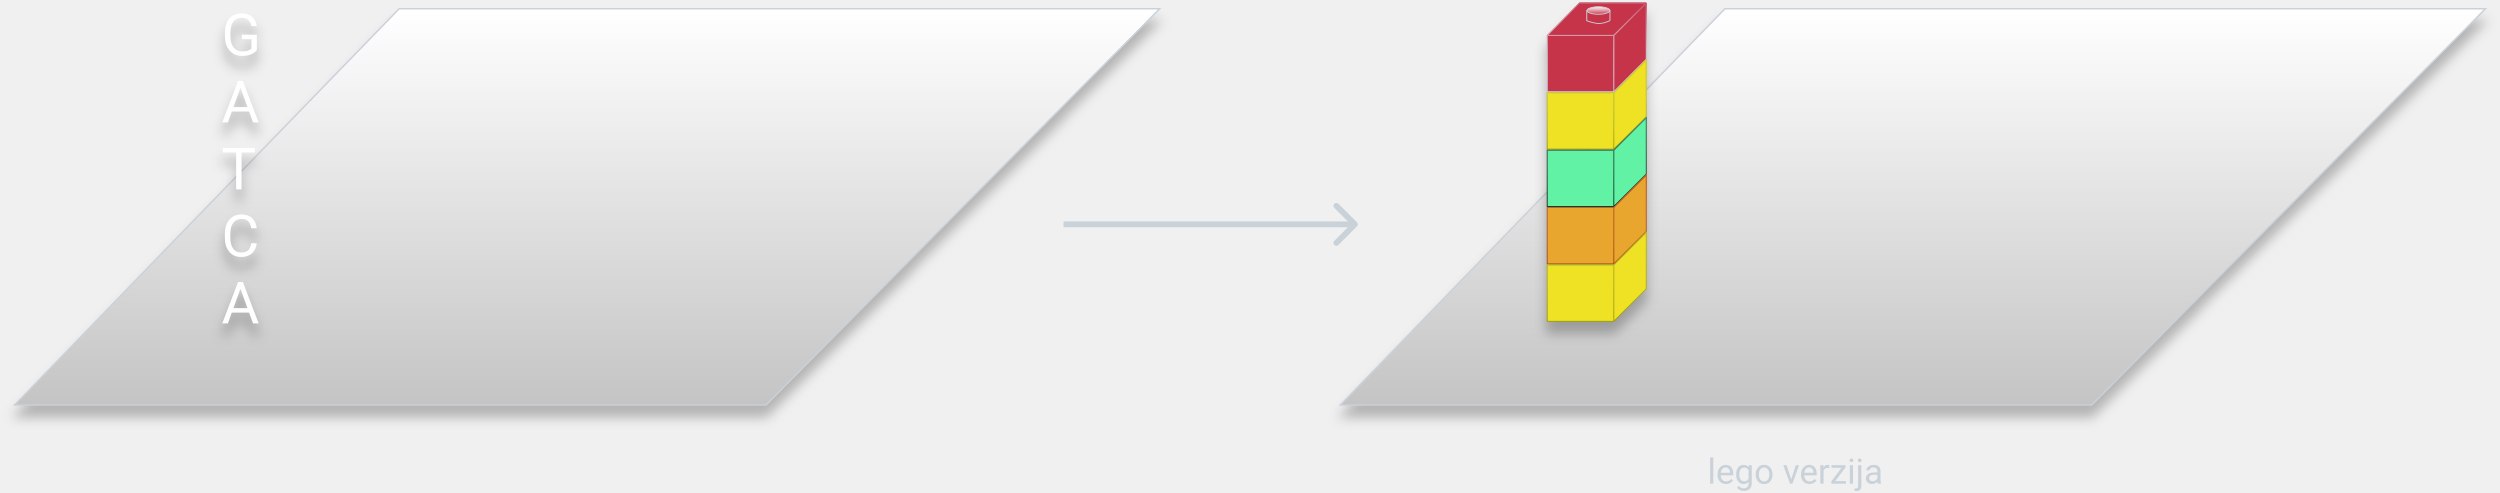
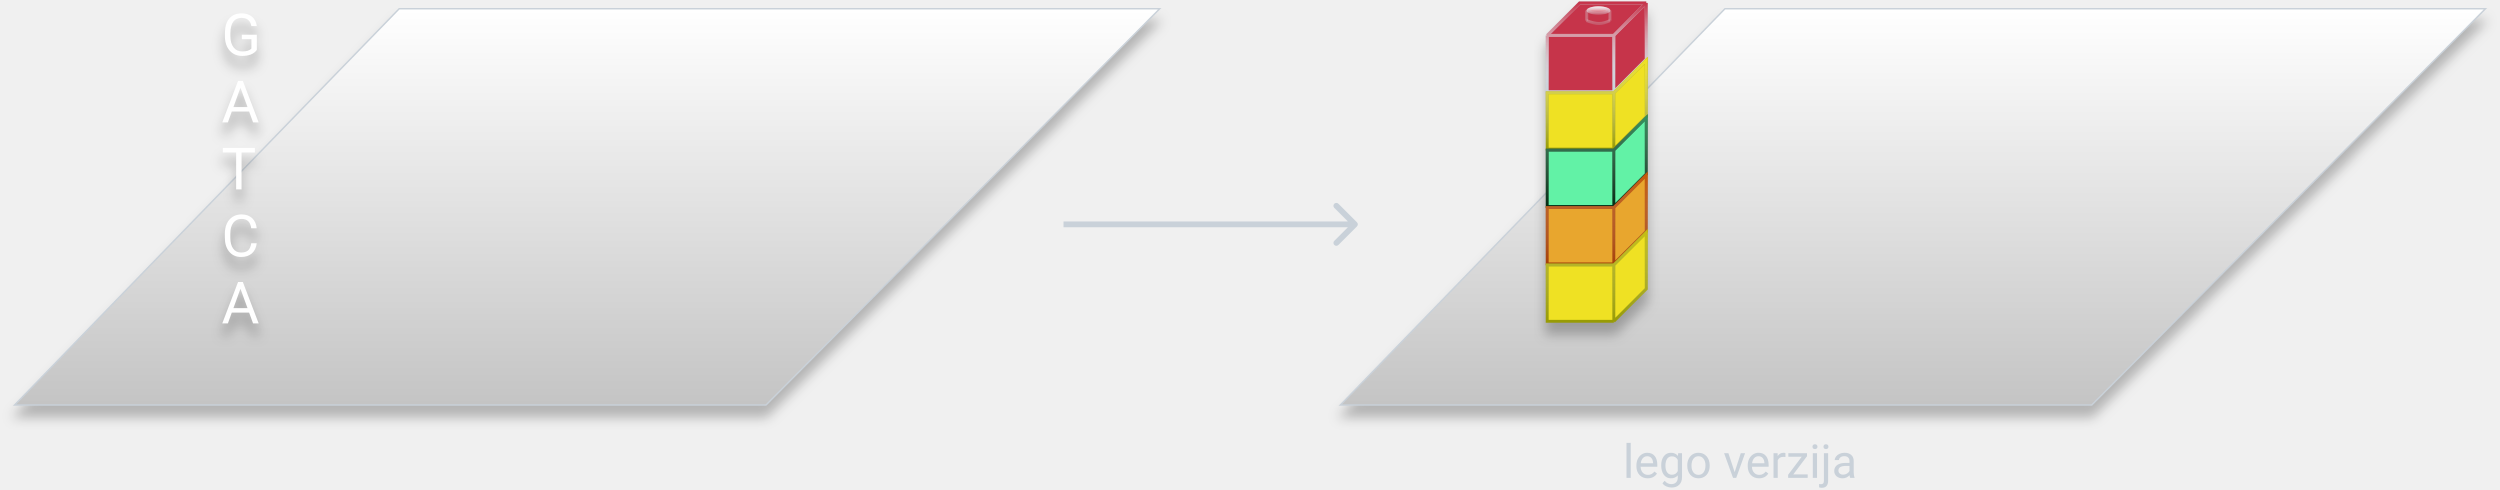
- <svg xmlns="http://www.w3.org/2000/svg" width="858" height="169" viewBox="0 0 858 169" fill="none">
-   <path d="M587.998 166H586.914V157H587.998V166ZM592.369 166.117C591.51 166.117 590.811 165.836 590.271 165.273C589.732 164.707 589.463 163.951 589.463 163.006V162.807C589.463 162.178 589.582 161.617 589.82 161.125C590.062 160.629 590.398 160.242 590.828 159.965C591.262 159.684 591.73 159.543 592.234 159.543C593.059 159.543 593.699 159.814 594.156 160.357C594.613 160.9 594.842 161.678 594.842 162.689V163.141H590.547C590.562 163.766 590.744 164.271 591.092 164.658C591.443 165.041 591.889 165.232 592.428 165.232C592.811 165.232 593.135 165.154 593.4 164.998C593.666 164.842 593.898 164.635 594.098 164.377L594.76 164.893C594.229 165.709 593.432 166.117 592.369 166.117ZM592.234 160.434C591.797 160.434 591.43 160.594 591.133 160.914C590.836 161.23 590.652 161.676 590.582 162.25H593.758V162.168C593.727 161.617 593.578 161.191 593.312 160.891C593.047 160.586 592.688 160.434 592.234 160.434ZM595.844 162.777C595.844 161.789 596.072 161.004 596.529 160.422C596.986 159.836 597.592 159.543 598.346 159.543C599.119 159.543 599.723 159.816 600.156 160.363L600.209 159.66H601.199V165.848C601.199 166.668 600.955 167.314 600.467 167.787C599.982 168.26 599.33 168.496 598.51 168.496C598.053 168.496 597.605 168.398 597.168 168.203C596.73 168.008 596.396 167.74 596.166 167.4L596.729 166.75C597.193 167.324 597.762 167.611 598.434 167.611C598.961 167.611 599.371 167.463 599.664 167.166C599.961 166.869 600.109 166.451 600.109 165.912V165.367C599.676 165.867 599.084 166.117 598.334 166.117C597.592 166.117 596.99 165.818 596.529 165.221C596.072 164.623 595.844 163.809 595.844 162.777ZM596.934 162.9C596.934 163.615 597.08 164.178 597.373 164.588C597.666 164.994 598.076 165.197 598.604 165.197C599.287 165.197 599.789 164.887 600.109 164.266V161.371C599.777 160.766 599.279 160.463 598.615 160.463C598.088 160.463 597.676 160.668 597.379 161.078C597.082 161.488 596.934 162.096 596.934 162.9ZM602.553 162.771C602.553 162.15 602.674 161.592 602.916 161.096C603.162 160.6 603.502 160.217 603.936 159.947C604.373 159.678 604.871 159.543 605.43 159.543C606.293 159.543 606.99 159.842 607.521 160.439C608.057 161.037 608.324 161.832 608.324 162.824V162.9C608.324 163.518 608.205 164.072 607.967 164.564C607.732 165.053 607.395 165.434 606.953 165.707C606.516 165.98 606.012 166.117 605.441 166.117C604.582 166.117 603.885 165.818 603.35 165.221C602.818 164.623 602.553 163.832 602.553 162.848V162.771ZM603.643 162.9C603.643 163.604 603.805 164.168 604.129 164.594C604.457 165.02 604.895 165.232 605.441 165.232C605.992 165.232 606.43 165.018 606.754 164.588C607.078 164.154 607.24 163.549 607.24 162.771C607.24 162.076 607.074 161.514 606.742 161.084C606.414 160.65 605.977 160.434 605.43 160.434C604.895 160.434 604.463 160.646 604.135 161.072C603.807 161.498 603.643 162.107 603.643 162.9ZM614.752 164.529L616.322 159.66H617.43L615.156 166H614.33L612.033 159.66H613.141L614.752 164.529ZM621.021 166.117C620.162 166.117 619.463 165.836 618.924 165.273C618.385 164.707 618.115 163.951 618.115 163.006V162.807C618.115 162.178 618.234 161.617 618.473 161.125C618.715 160.629 619.051 160.242 619.48 159.965C619.914 159.684 620.383 159.543 620.887 159.543C621.711 159.543 622.352 159.814 622.809 160.357C623.266 160.9 623.494 161.678 623.494 162.689V163.141H619.199C619.215 163.766 619.396 164.271 619.744 164.658C620.096 165.041 620.541 165.232 621.08 165.232C621.463 165.232 621.787 165.154 622.053 164.998C622.318 164.842 622.551 164.635 622.75 164.377L623.412 164.893C622.881 165.709 622.084 166.117 621.021 166.117ZM620.887 160.434C620.449 160.434 620.082 160.594 619.785 160.914C619.488 161.23 619.305 161.676 619.234 162.25H622.41V162.168C622.379 161.617 622.23 161.191 621.965 160.891C621.699 160.586 621.34 160.434 620.887 160.434ZM627.818 160.633C627.654 160.605 627.477 160.592 627.285 160.592C626.574 160.592 626.092 160.895 625.838 161.5V166H624.754V159.66H625.809L625.826 160.393C626.182 159.826 626.686 159.543 627.338 159.543C627.549 159.543 627.709 159.57 627.818 159.625V160.633ZM629.84 165.115H633.549V166H628.516V165.203L632.014 160.557H628.568V159.66H633.373V160.428L629.84 165.115ZM635.951 166H634.867V159.66H635.951V166ZM634.779 157.979C634.779 157.803 634.832 157.654 634.938 157.533C635.047 157.412 635.207 157.352 635.418 157.352C635.629 157.352 635.789 157.412 635.898 157.533C636.008 157.654 636.062 157.803 636.062 157.979C636.062 158.154 636.008 158.301 635.898 158.418C635.789 158.535 635.629 158.594 635.418 158.594C635.207 158.594 635.047 158.535 634.938 158.418C634.832 158.301 634.779 158.154 634.779 157.979ZM638.811 159.66V166.732C638.811 167.951 638.258 168.561 637.152 168.561C636.914 168.561 636.693 168.525 636.49 168.455V167.588C636.615 167.619 636.779 167.635 636.982 167.635C637.225 167.635 637.408 167.568 637.533 167.436C637.662 167.307 637.727 167.08 637.727 166.756V159.66H638.811ZM637.615 157.979C637.615 157.807 637.668 157.66 637.773 157.539C637.883 157.414 638.041 157.352 638.248 157.352C638.459 157.352 638.619 157.412 638.729 157.533C638.838 157.654 638.893 157.803 638.893 157.979C638.893 158.154 638.838 158.301 638.729 158.418C638.619 158.535 638.459 158.594 638.248 158.594C638.037 158.594 637.879 158.535 637.773 158.418C637.668 158.301 637.615 158.154 637.615 157.979ZM644.477 166C644.414 165.875 644.363 165.652 644.324 165.332C643.82 165.855 643.219 166.117 642.52 166.117C641.895 166.117 641.381 165.941 640.979 165.59C640.58 165.234 640.381 164.785 640.381 164.242C640.381 163.582 640.631 163.07 641.131 162.707C641.635 162.34 642.342 162.156 643.252 162.156H644.307V161.658C644.307 161.279 644.193 160.979 643.967 160.756C643.74 160.529 643.406 160.416 642.965 160.416C642.578 160.416 642.254 160.514 641.992 160.709C641.73 160.904 641.6 161.141 641.6 161.418H640.51C640.51 161.102 640.621 160.797 640.844 160.504C641.07 160.207 641.375 159.973 641.758 159.801C642.145 159.629 642.568 159.543 643.029 159.543C643.76 159.543 644.332 159.727 644.746 160.094C645.16 160.457 645.375 160.959 645.391 161.6V164.518C645.391 165.1 645.465 165.562 645.613 165.906V166H644.477ZM642.678 165.174C643.018 165.174 643.34 165.086 643.645 164.91C643.949 164.734 644.17 164.506 644.307 164.225V162.924H643.457C642.129 162.924 641.465 163.312 641.465 164.09C641.465 164.43 641.578 164.695 641.805 164.887C642.031 165.078 642.322 165.174 642.678 165.174Z" fill="#C9D1D9" />
+ <svg xmlns="http://www.w3.org/2000/svg" width="858" height="168" viewBox="0 0 858 168" fill="none">
+   <path d="M559.664 164H558.219V152H559.664V164ZM565.492 164.156C564.346 164.156 563.414 163.781 562.695 163.031C561.977 162.276 561.617 161.268 561.617 160.008V159.742C561.617 158.904 561.776 158.156 562.094 157.5C562.417 156.839 562.865 156.323 563.438 155.953C564.016 155.578 564.641 155.391 565.312 155.391C566.411 155.391 567.266 155.753 567.875 156.477C568.484 157.201 568.789 158.237 568.789 159.586V160.188H563.062C563.083 161.021 563.326 161.695 563.789 162.211C564.258 162.721 564.852 162.977 565.57 162.977C566.081 162.977 566.513 162.872 566.867 162.664C567.221 162.456 567.531 162.18 567.797 161.836L568.68 162.523C567.971 163.612 566.909 164.156 565.492 164.156ZM565.312 156.578C564.729 156.578 564.24 156.792 563.844 157.219C563.448 157.641 563.203 158.234 563.109 159H567.344V158.891C567.302 158.156 567.104 157.589 566.75 157.188C566.396 156.781 565.917 156.578 565.312 156.578ZM570.125 159.703C570.125 158.385 570.43 157.339 571.039 156.562C571.648 155.781 572.456 155.391 573.461 155.391C574.492 155.391 575.297 155.755 575.875 156.484L575.945 155.547H577.266V163.797C577.266 164.891 576.94 165.753 576.289 166.383C575.643 167.013 574.773 167.328 573.68 167.328C573.07 167.328 572.474 167.198 571.891 166.938C571.307 166.677 570.862 166.32 570.555 165.867L571.305 165C571.924 165.766 572.682 166.148 573.578 166.148C574.281 166.148 574.828 165.951 575.219 165.555C575.615 165.159 575.812 164.602 575.812 163.883V163.156C575.234 163.823 574.445 164.156 573.445 164.156C572.456 164.156 571.654 163.758 571.039 162.961C570.43 162.164 570.125 161.078 570.125 159.703ZM571.578 159.867C571.578 160.82 571.773 161.57 572.164 162.117C572.555 162.659 573.102 162.93 573.805 162.93C574.716 162.93 575.385 162.516 575.812 161.688V157.828C575.37 157.021 574.706 156.617 573.82 156.617C573.117 156.617 572.568 156.891 572.172 157.438C571.776 157.984 571.578 158.794 571.578 159.867ZM579.07 159.695C579.07 158.867 579.232 158.122 579.555 157.461C579.883 156.799 580.336 156.289 580.914 155.93C581.497 155.57 582.161 155.391 582.906 155.391C584.057 155.391 584.987 155.789 585.695 156.586C586.409 157.383 586.766 158.443 586.766 159.766V159.867C586.766 160.69 586.607 161.43 586.289 162.086C585.977 162.737 585.526 163.245 584.938 163.609C584.354 163.974 583.682 164.156 582.922 164.156C581.776 164.156 580.846 163.758 580.133 162.961C579.424 162.164 579.07 161.109 579.07 159.797V159.695ZM580.523 159.867C580.523 160.805 580.74 161.557 581.172 162.125C581.609 162.693 582.193 162.977 582.922 162.977C583.656 162.977 584.24 162.69 584.672 162.117C585.104 161.539 585.32 160.732 585.32 159.695C585.32 158.768 585.099 158.018 584.656 157.445C584.219 156.867 583.635 156.578 582.906 156.578C582.193 156.578 581.617 156.862 581.18 157.43C580.742 157.997 580.523 158.81 580.523 159.867ZM595.336 162.039L597.43 155.547H598.906L595.875 164H594.773L591.711 155.547H593.188L595.336 162.039ZM603.695 164.156C602.549 164.156 601.617 163.781 600.898 163.031C600.18 162.276 599.82 161.268 599.82 160.008V159.742C599.82 158.904 599.979 158.156 600.297 157.5C600.62 156.839 601.068 156.323 601.641 155.953C602.219 155.578 602.844 155.391 603.516 155.391C604.615 155.391 605.469 155.753 606.078 156.477C606.688 157.201 606.992 158.237 606.992 159.586V160.188H601.266C601.286 161.021 601.529 161.695 601.992 162.211C602.461 162.721 603.055 162.977 603.773 162.977C604.284 162.977 604.716 162.872 605.07 162.664C605.424 162.456 605.734 162.18 606 161.836L606.883 162.523C606.174 163.612 605.112 164.156 603.695 164.156ZM603.516 156.578C602.932 156.578 602.443 156.792 602.047 157.219C601.651 157.641 601.406 158.234 601.312 159H605.547V158.891C605.505 158.156 605.307 157.589 604.953 157.188C604.599 156.781 604.12 156.578 603.516 156.578ZM612.758 156.844C612.539 156.807 612.302 156.789 612.047 156.789C611.099 156.789 610.456 157.193 610.117 158V164H608.672V155.547H610.078L610.102 156.523C610.576 155.768 611.247 155.391 612.117 155.391C612.398 155.391 612.612 155.427 612.758 155.5V156.844ZM615.453 162.82H620.398V164H613.688V162.938L618.352 156.742H613.758V155.547H620.164V156.57L615.453 162.82ZM623.602 164H622.156V155.547H623.602V164ZM622.039 153.305C622.039 153.07 622.109 152.872 622.25 152.711C622.396 152.549 622.609 152.469 622.891 152.469C623.172 152.469 623.385 152.549 623.531 152.711C623.677 152.872 623.75 153.07 623.75 153.305C623.75 153.539 623.677 153.734 623.531 153.891C623.385 154.047 623.172 154.125 622.891 154.125C622.609 154.125 622.396 154.047 622.25 153.891C622.109 153.734 622.039 153.539 622.039 153.305ZM627.414 155.547V164.977C627.414 166.602 626.677 167.414 625.203 167.414C624.885 167.414 624.591 167.367 624.32 167.273V166.117C624.487 166.159 624.706 166.18 624.977 166.18C625.299 166.18 625.544 166.091 625.711 165.914C625.883 165.742 625.969 165.44 625.969 165.008V155.547H627.414ZM625.82 153.305C625.82 153.076 625.891 152.88 626.031 152.719C626.177 152.552 626.388 152.469 626.664 152.469C626.945 152.469 627.159 152.549 627.305 152.711C627.451 152.872 627.523 153.07 627.523 153.305C627.523 153.539 627.451 153.734 627.305 153.891C627.159 154.047 626.945 154.125 626.664 154.125C626.383 154.125 626.172 154.047 626.031 153.891C625.891 153.734 625.82 153.539 625.82 153.305ZM634.969 164C634.885 163.833 634.818 163.536 634.766 163.109C634.094 163.807 633.292 164.156 632.359 164.156C631.526 164.156 630.841 163.922 630.305 163.453C629.773 162.979 629.508 162.38 629.508 161.656C629.508 160.776 629.841 160.094 630.508 159.609C631.18 159.12 632.122 158.875 633.336 158.875H634.742V158.211C634.742 157.706 634.591 157.305 634.289 157.008C633.987 156.706 633.542 156.555 632.953 156.555C632.438 156.555 632.005 156.685 631.656 156.945C631.307 157.206 631.133 157.521 631.133 157.891H629.68C629.68 157.469 629.828 157.062 630.125 156.672C630.427 156.276 630.833 155.964 631.344 155.734C631.859 155.505 632.424 155.391 633.039 155.391C634.013 155.391 634.776 155.635 635.328 156.125C635.88 156.609 636.167 157.279 636.188 158.133V162.023C636.188 162.799 636.286 163.417 636.484 163.875V164H634.969ZM632.57 162.898C633.023 162.898 633.453 162.781 633.859 162.547C634.266 162.312 634.56 162.008 634.742 161.633V159.898H633.609C631.839 159.898 630.953 160.417 630.953 161.453C630.953 161.906 631.104 162.26 631.406 162.516C631.708 162.771 632.096 162.898 632.57 162.898Z" fill="#C9D1D9" />
  <g filter="url(#filter0_d)">
    <path d="M717.89 139H460L592 3H853L717.89 139Z" fill="#C4C4C4" />
    <path d="M717.89 139H460L592 3H853L717.89 139Z" fill="url(#paint0_linear)" />
    <path d="M717.89 139H460L592 3H853L717.89 139Z" stroke="#C9D1D9" stroke-width="0.5" />
  </g>
  <g filter="url(#filter1_d)">
    <path d="M262.89 139H5L137 3H398L262.89 139Z" fill="#C4C4C4" />
    <path d="M262.89 139H5L137 3H398L262.89 139Z" fill="url(#paint1_linear)" />
    <path d="M262.89 139H5L137 3H398L262.89 139Z" stroke="#C9D1D9" stroke-width="0.5" />
  </g>
  <g filter="url(#filter2_d)">
    <path d="M88.148 17.135C87.667 17.825 86.993 18.342 86.127 18.688C85.268 19.026 84.265 19.195 83.119 19.195C81.96 19.195 80.932 18.925 80.033 18.385C79.135 17.838 78.438 17.063 77.943 16.061C77.455 15.058 77.204 13.896 77.191 12.574V11.334C77.191 9.192 77.689 7.532 78.686 6.354C79.688 5.175 81.094 4.586 82.904 4.586C84.389 4.586 85.583 4.967 86.488 5.729C87.393 6.484 87.947 7.558 88.148 8.951H86.273C85.922 7.07 84.802 6.129 82.914 6.129C81.658 6.129 80.704 6.572 80.053 7.457C79.408 8.336 79.083 9.612 79.076 11.285V12.447C79.076 14.042 79.441 15.312 80.17 16.256C80.899 17.193 81.885 17.662 83.129 17.662C83.832 17.662 84.447 17.584 84.975 17.428C85.502 17.271 85.938 17.008 86.283 16.637V13.443H82.992V11.92H88.148V17.135ZM85.502 38.289H79.545L78.207 42H76.273L81.703 27.781H83.344L88.783 42H86.859L85.502 38.289ZM80.111 36.746H84.945L82.523 30.096L80.111 36.746ZM87.475 52.324H82.904V65H81.039V52.324H76.478V50.781H87.475V52.324ZM88.109 83.488C87.934 84.992 87.377 86.154 86.439 86.975C85.508 87.788 84.268 88.195 82.719 88.195C81.039 88.195 79.691 87.593 78.676 86.389C77.667 85.184 77.162 83.573 77.162 81.555V80.188C77.162 78.866 77.397 77.704 77.865 76.701C78.341 75.699 79.011 74.93 79.877 74.397C80.743 73.856 81.745 73.586 82.885 73.586C84.395 73.586 85.606 74.009 86.518 74.856C87.429 75.695 87.96 76.861 88.109 78.352H86.225C86.062 77.219 85.707 76.398 85.16 75.891C84.62 75.383 83.861 75.129 82.885 75.129C81.687 75.129 80.746 75.572 80.062 76.457C79.385 77.342 79.047 78.602 79.047 80.236V81.613C79.047 83.156 79.369 84.383 80.014 85.295C80.658 86.206 81.56 86.662 82.719 86.662C83.76 86.662 84.558 86.428 85.111 85.959C85.671 85.484 86.042 84.66 86.225 83.488H88.109ZM85.502 107.289H79.545L78.207 111H76.273L81.703 96.781H83.344L88.783 111H86.859L85.502 107.289ZM80.111 105.746H84.945L82.523 99.096L80.111 105.746Z" fill="white" />
  </g>
  <path d="M465.707 77.707C466.098 77.317 466.098 76.683 465.707 76.293L459.343 69.929C458.953 69.538 458.319 69.538 457.929 69.929C457.538 70.32 457.538 70.953 457.929 71.343L463.586 77L457.929 82.657C457.538 83.047 457.538 83.68 457.929 84.071C458.319 84.462 458.953 84.462 459.343 84.071L465.707 77.707ZM365 78H465V76H365V78Z" fill="#C9D1D9" />
  <g filter="url(#filter3_d)">
    <path d="M553.862 31.483H531V12.138L542.138 1H565V20.345L553.862 31.483Z" fill="#C6344A" />
-     <path d="M553.862 31.483H531V12.138M553.862 31.483V12.138M553.862 31.483L565 20.345V1M553.862 12.138H531M553.862 12.138L565 1M531 12.138L542.138 1H565" stroke="#C9D1D9" stroke-width="0.3" />
-     <path d="M553.862 31.483H531V12.138M553.862 31.483V12.138M553.862 31.483L565 20.345V1M553.862 12.138H531M553.862 12.138L565 1M531 12.138L542.138 1H565" stroke="url(#paint2_linear)" stroke-width="0.3" />
+     <path d="M553.862 31.483H531V12.138M553.862 31.483V12.138M553.862 31.483L565 20.345V1M553.862 12.138H531M553.862 12.138L565 1M531 12.138L542.138 1H565" stroke="#C9D1D9" />
+     <path d="M553.862 31.483H531V12.138M553.862 31.483V12.138M553.862 31.483L565 20.345V1M553.862 12.138H531M553.862 12.138L565 1M531 12.138L542.138 1H565" stroke="url(#paint2_linear)" />
    <path d="M553.862 51.179H531V31.835H553.862L565 20.697V40.042L553.862 51.179Z" fill="#EFE123" />
-     <path d="M553.862 51.179H531V31.835H553.862M553.862 51.179V31.835M553.862 51.179L565 40.042V20.697L553.862 31.835" stroke="#989B05" stroke-width="0.3" />
-     <path d="M553.862 51.179H531V31.835H553.862M553.862 51.179V31.835M553.862 51.179L565 40.042V20.697L553.862 31.835" stroke="url(#paint3_linear)" stroke-width="0.3" />
+     <path d="M553.862 51.179H531V31.835H553.862M553.862 51.179V31.835M553.862 51.179L565 40.042V20.697L553.862 31.835" stroke="#989B05" />
+     <path d="M553.862 51.179H531V31.835H553.862M553.862 51.179V31.835M553.862 51.179L565 40.042V20.697L553.862 31.835" stroke="url(#paint3_linear)" />
    <path d="M553.862 70.876H531V51.531H553.862L565 40.393V59.738L553.862 70.876Z" fill="#62F2A6" />
-     <path d="M553.862 70.876H531V51.531H553.862M553.862 70.876V51.531M553.862 70.876L565 59.738V40.393L553.862 51.531" stroke="#032C13" stroke-width="0.3" />
-     <path d="M553.862 70.876H531V51.531H553.862M553.862 70.876V51.531M553.862 70.876L565 59.738V40.393L553.862 51.531" stroke="url(#paint4_linear)" stroke-opacity="0.5" stroke-width="0.3" />
+     <path d="M553.862 70.876H531V51.531H553.862M553.862 70.876V51.531M553.862 70.876L565 59.738V40.393L553.862 51.531" stroke="#032C13" />
+     <path d="M553.862 70.876H531V51.531H553.862M553.862 70.876V51.531M553.862 70.876L565 59.738V40.393L553.862 51.531" stroke="url(#paint4_linear)" stroke-opacity="0.5" />
    <path d="M553.862 90.573H531V71.228H553.862L565 60.09V79.435L553.862 90.573Z" fill="#E8A62E" />
-     <path d="M553.862 90.573H531V71.228H553.862M553.862 90.573V71.228M553.862 90.573L565 79.435V60.09L553.862 71.228" stroke="#A54008" stroke-width="0.3" />
-     <path d="M553.862 90.573H531V71.228H553.862M553.862 90.573V71.228M553.862 90.573L565 79.435V60.09L553.862 71.228" stroke="url(#paint5_linear)" stroke-opacity="0.5" stroke-width="0.3" />
+     <path d="M553.862 90.573H531V71.228H553.862M553.862 90.573V71.228M553.862 90.573L565 79.435V60.09L553.862 71.228" stroke="#A54008" />
+     <path d="M553.862 90.573H531V71.228H553.862M553.862 90.573V71.228M553.862 90.573L565 79.435V60.09L553.862 71.228" stroke="url(#paint5_linear)" stroke-opacity="0.5" />
    <path d="M553.862 110.269H531V90.924H553.862L565 79.786V99.131L553.862 110.269Z" fill="#EFE123" />
-     <path d="M553.862 110.269H531V90.924H553.862M553.862 110.269V90.924M553.862 110.269L565 99.131V79.786L553.862 90.924" stroke="#989B05" stroke-width="0.3" />
-     <path d="M553.862 110.269H531V90.924H553.862M553.862 110.269V90.924M553.862 110.269L565 99.131V79.786L553.862 90.924" stroke="url(#paint6_linear)" stroke-opacity="0.5" stroke-width="0.3" />
-     <path d="M552.54 3.612C552.54 3.749 552.461 3.9 552.271 4.057C552.083 4.214 551.8 4.362 551.438 4.489C550.715 4.742 549.707 4.902 548.586 4.902C547.465 4.902 546.457 4.742 545.734 4.489C545.372 4.362 545.09 4.214 544.901 4.057C544.711 3.9 544.633 3.749 544.633 3.612C544.633 3.476 544.711 3.325 544.901 3.167C545.09 3.01 545.372 2.863 545.734 2.736C546.457 2.482 547.465 2.322 548.586 2.322C549.707 2.322 550.715 2.482 551.438 2.736C551.8 2.863 552.083 3.01 552.271 3.167C552.461 3.325 552.54 3.476 552.54 3.612Z" fill="#C6344A" />
-     <path d="M552.54 3.612C552.54 3.749 552.461 3.9 552.271 4.057C552.083 4.214 551.8 4.362 551.438 4.489C550.715 4.742 549.707 4.902 548.586 4.902C547.465 4.902 546.457 4.742 545.734 4.489C545.372 4.362 545.09 4.214 544.901 4.057C544.711 3.9 544.633 3.749 544.633 3.612C544.633 3.476 544.711 3.325 544.901 3.167C545.09 3.01 545.372 2.863 545.734 2.736C546.457 2.482 547.465 2.322 548.586 2.322C549.707 2.322 550.715 2.482 551.438 2.736C551.8 2.863 552.083 3.01 552.271 3.167C552.461 3.325 552.54 3.476 552.54 3.612Z" fill="url(#paint7_linear)" />
-     <path d="M552.54 3.612C552.54 3.749 552.461 3.9 552.271 4.057C552.083 4.214 551.8 4.362 551.438 4.489C550.715 4.742 549.707 4.902 548.586 4.902C547.465 4.902 546.457 4.742 545.734 4.489C545.372 4.362 545.09 4.214 544.901 4.057C544.711 3.9 544.633 3.749 544.633 3.612C544.633 3.476 544.711 3.325 544.901 3.167C545.09 3.01 545.372 2.863 545.734 2.736C546.457 2.482 547.465 2.322 548.586 2.322C549.707 2.322 550.715 2.482 551.438 2.736C551.8 2.863 552.083 3.01 552.271 3.167C552.461 3.325 552.54 3.476 552.54 3.612Z" stroke="#C9D1D9" stroke-width="0.3" />
-     <path d="M552.54 3.612C552.54 3.749 552.461 3.9 552.271 4.057C552.083 4.214 551.8 4.362 551.438 4.489C550.715 4.742 549.707 4.902 548.586 4.902C547.465 4.902 546.457 4.742 545.734 4.489C545.372 4.362 545.09 4.214 544.901 4.057C544.711 3.9 544.633 3.749 544.633 3.612C544.633 3.476 544.711 3.325 544.901 3.167C545.09 3.01 545.372 2.863 545.734 2.736C546.457 2.482 547.465 2.322 548.586 2.322C549.707 2.322 550.715 2.482 551.438 2.736C551.8 2.863 552.083 3.01 552.271 3.167C552.461 3.325 552.54 3.476 552.54 3.612Z" stroke="url(#paint8_linear)" stroke-opacity="0.1" stroke-width="0.3" />
-     <path d="M552.543 7.076L552.543 3.612" stroke="#C9D1D9" stroke-width="0.3" />
-     <path d="M552.543 7.076L552.543 3.612" stroke="url(#paint9_linear)" stroke-opacity="0.1" stroke-width="0.3" />
-     <path d="M544.581 7.076V3.612" stroke="#C9D1D9" stroke-width="0.3" />
-     <path d="M544.581 7.076V3.612" stroke="url(#paint10_linear)" stroke-opacity="0.1" stroke-width="0.3" />
-     <path d="M544.483 7.076C548.043 8.406 549.795 8.362 552.525 7.076" stroke="#C9D1D9" stroke-width="0.3" />
-     <path d="M544.483 7.076C548.043 8.406 549.795 8.362 552.525 7.076" stroke="url(#paint11_linear)" stroke-opacity="0.1" stroke-width="0.3" />
+     <path d="M553.862 110.269H531V90.924H553.862M553.862 110.269V90.924M553.862 110.269L565 99.131V79.786L553.862 90.924" stroke="#989B05" />
+     <path d="M553.862 110.269H531V90.924H553.862M553.862 110.269V90.924M553.862 110.269L565 99.131V79.786L553.862 90.924" stroke="url(#paint6_linear)" stroke-opacity="0.5" />
+     <ellipse cx="548.586" cy="3.612" rx="4.103" ry="1.44" fill="#C6344A" />
+     <ellipse cx="548.586" cy="3.612" rx="4.103" ry="1.44" fill="url(#paint7_linear)" />
+     <path d="M552.19 3.612C552.19 3.613 552.19 3.615 552.188 3.62C552.187 3.626 552.183 3.636 552.174 3.65C552.156 3.681 552.119 3.729 552.048 3.788C551.903 3.908 551.663 4.039 551.322 4.158C550.646 4.396 549.678 4.552 548.586 4.552C547.494 4.552 546.527 4.396 545.85 4.158C545.51 4.039 545.27 3.908 545.124 3.788C545.053 3.729 545.016 3.681 544.998 3.65C544.989 3.636 544.986 3.626 544.984 3.62C544.983 3.615 544.983 3.613 544.983 3.612C544.983 3.611 544.983 3.609 544.984 3.604C544.986 3.599 544.989 3.589 544.998 3.574C545.016 3.543 545.053 3.495 545.124 3.437C545.27 3.316 545.51 3.185 545.85 3.066C546.527 2.828 547.494 2.672 548.586 2.672C549.678 2.672 550.646 2.828 551.322 3.066C551.663 3.185 551.903 3.316 552.048 3.437C552.119 3.495 552.156 3.543 552.174 3.574C552.183 3.589 552.187 3.599 552.188 3.604C552.19 3.609 552.19 3.611 552.19 3.612Z" stroke="#C9D1D9" stroke-opacity="0.25" />
+     <path d="M552.19 3.612C552.19 3.613 552.19 3.615 552.188 3.62C552.187 3.626 552.183 3.636 552.174 3.65C552.156 3.681 552.119 3.729 552.048 3.788C551.903 3.908 551.663 4.039 551.322 4.158C550.646 4.396 549.678 4.552 548.586 4.552C547.494 4.552 546.527 4.396 545.85 4.158C545.51 4.039 545.27 3.908 545.124 3.788C545.053 3.729 545.016 3.681 544.998 3.65C544.989 3.636 544.986 3.626 544.984 3.62C544.983 3.615 544.983 3.613 544.983 3.612C544.983 3.611 544.983 3.609 544.984 3.604C544.986 3.599 544.989 3.589 544.998 3.574C545.016 3.543 545.053 3.495 545.124 3.437C545.27 3.316 545.51 3.185 545.85 3.066C546.527 2.828 547.494 2.672 548.586 2.672C549.678 2.672 550.646 2.828 551.322 3.066C551.663 3.185 551.903 3.316 552.048 3.437C552.119 3.495 552.156 3.543 552.174 3.574C552.183 3.589 552.187 3.599 552.188 3.604C552.19 3.609 552.19 3.611 552.19 3.612Z" stroke="url(#paint8_linear)" stroke-opacity="0.1" />
+     <path d="M552.543 7.076L552.543 3.612" stroke="#C9D1D9" stroke-opacity="0.25" />
+     <path d="M552.543 7.076L552.543 3.612" stroke="url(#paint9_linear)" stroke-opacity="0.1" />
+     <path d="M544.581 7.076V3.612" stroke="#C9D1D9" stroke-opacity="0.25" />
+     <path d="M544.581 7.076V3.612" stroke="url(#paint10_linear)" stroke-opacity="0.1" />
+     <path d="M544.483 7.076C548.043 8.406 549.795 8.362 552.525 7.076" stroke="#C9D1D9" stroke-opacity="0.25" />
+     <path d="M544.483 7.076C548.043 8.406 549.795 8.362 552.525 7.076" stroke="url(#paint11_linear)" stroke-opacity="0.1" />
  </g>
  <defs>
    <filter id="filter0_d" x="455.409" y="2.75" width="402.192" height="144.5" filterUnits="userSpaceOnUse" color-interpolation-filters="sRGB">
      <feFlood flood-opacity="0" result="BackgroundImageFix" />
      <feColorMatrix in="SourceAlpha" type="matrix" values="0 0 0 0 0 0 0 0 0 0 0 0 0 0 0 0 0 0 127 0" />
      <feOffset dy="4" />
      <feGaussianBlur stdDeviation="2" />
      <feColorMatrix type="matrix" values="0 0 0 0 0 0 0 0 0 0 0 0 0 0 0 0 0 0 0.25 0" />
      <feBlend mode="normal" in2="BackgroundImageFix" result="effect1_dropShadow" />
      <feBlend mode="normal" in="SourceGraphic" in2="effect1_dropShadow" result="shape" />
    </filter>
    <filter id="filter1_d" x="0.409" y="2.75" width="402.192" height="144.5" filterUnits="userSpaceOnUse" color-interpolation-filters="sRGB">
      <feFlood flood-opacity="0" result="BackgroundImageFix" />
      <feColorMatrix in="SourceAlpha" type="matrix" values="0 0 0 0 0 0 0 0 0 0 0 0 0 0 0 0 0 0 127 0" />
      <feOffset dy="4" />
      <feGaussianBlur stdDeviation="2" />
      <feColorMatrix type="matrix" values="0 0 0 0 0 0 0 0 0 0 0 0 0 0 0 0 0 0 0.25 0" />
      <feBlend mode="normal" in2="BackgroundImageFix" result="effect1_dropShadow" />
      <feBlend mode="normal" in="SourceGraphic" in2="effect1_dropShadow" result="shape" />
    </filter>
    <filter id="filter2_d" x="72.273" y="4.586" width="20.51" height="114.414" filterUnits="userSpaceOnUse" color-interpolation-filters="sRGB">
      <feFlood flood-opacity="0" result="BackgroundImageFix" />
      <feColorMatrix in="SourceAlpha" type="matrix" values="0 0 0 0 0 0 0 0 0 0 0 0 0 0 0 0 0 0 127 0" />
      <feOffset dy="4" />
      <feGaussianBlur stdDeviation="2" />
      <feColorMatrix type="matrix" values="0 0 0 0 0 0 0 0 0 0 0 0 0 0 0 0 0 0 0.25 0" />
      <feBlend mode="normal" in2="BackgroundImageFix" result="effect1_dropShadow" />
      <feBlend mode="normal" in="SourceGraphic" in2="effect1_dropShadow" result="shape" />
    </filter>
-     <filter id="filter3_d" x="526.85" y="0.85" width="42.3" height="117.569" filterUnits="userSpaceOnUse" color-interpolation-filters="sRGB">
+     <filter id="filter3_d" x="526.5" y="0.5" width="43" height="118.269" filterUnits="userSpaceOnUse" color-interpolation-filters="sRGB">
      <feFlood flood-opacity="0" result="BackgroundImageFix" />
      <feColorMatrix in="SourceAlpha" type="matrix" values="0 0 0 0 0 0 0 0 0 0 0 0 0 0 0 0 0 0 127 0" />
      <feOffset dy="4" />
      <feGaussianBlur stdDeviation="2" />
      <feColorMatrix type="matrix" values="0 0 0 0 0 0 0 0 0 0 0 0 0 0 0 0 0 0 0.25 0" />
      <feBlend mode="normal" in2="BackgroundImageFix" result="effect1_dropShadow" />
      <feBlend mode="normal" in="SourceGraphic" in2="effect1_dropShadow" result="shape" />
    </filter>
    <linearGradient id="paint0_linear" x1="656.5" y1="3" x2="656.5" y2="139" gradientUnits="userSpaceOnUse">
      <stop stop-color="white" />
      <stop offset="1" stop-color="white" stop-opacity="0" />
    </linearGradient>
    <linearGradient id="paint1_linear" x1="201.5" y1="3" x2="201.5" y2="139" gradientUnits="userSpaceOnUse">
      <stop stop-color="white" />
      <stop offset="1" stop-color="white" stop-opacity="0" />
    </linearGradient>
    <linearGradient id="paint2_linear" x1="548" y1="1" x2="548" y2="31.483" gradientUnits="userSpaceOnUse">
      <stop stop-color="#C6344A" />
      <stop offset="1" stop-color="white" stop-opacity="0" />
    </linearGradient>
    <linearGradient id="paint3_linear" x1="548" y1="20.697" x2="548" y2="51.179" gradientUnits="userSpaceOnUse">
      <stop stop-color="#EFE123" />
      <stop offset="1" stop-color="white" stop-opacity="0" />
    </linearGradient>
    <linearGradient id="paint4_linear" x1="548" y1="40.393" x2="548" y2="70.876" gradientUnits="userSpaceOnUse">
      <stop stop-color="#62F2A6" />
      <stop offset="1" stop-color="white" stop-opacity="0" />
    </linearGradient>
    <linearGradient id="paint5_linear" x1="548" y1="60.09" x2="548" y2="90.573" gradientUnits="userSpaceOnUse">
      <stop stop-color="#E3740D" />
      <stop offset="1" stop-color="white" stop-opacity="0" />
    </linearGradient>
    <linearGradient id="paint6_linear" x1="548" y1="79.786" x2="548" y2="110.269" gradientUnits="userSpaceOnUse">
      <stop stop-color="#EFE123" />
      <stop offset="1" stop-color="white" stop-opacity="0" />
    </linearGradient>
    <linearGradient id="paint7_linear" x1="548.586" y1="2.172" x2="548.586" y2="5.052" gradientUnits="userSpaceOnUse">
      <stop stop-color="white" />
      <stop offset="1" stop-color="white" stop-opacity="0" />
    </linearGradient>
    <linearGradient id="paint8_linear" x1="548.937" y1="2.172" x2="548.937" y2="5.052" gradientUnits="userSpaceOnUse">
      <stop stop-color="white" />
      <stop offset="1" stop-color="white" stop-opacity="0" />
    </linearGradient>
    <linearGradient id="paint9_linear" x1="552.543" y1="5.196" x2="553.543" y2="5.196" gradientUnits="userSpaceOnUse">
      <stop stop-color="white" />
      <stop offset="1" stop-color="white" stop-opacity="0" />
    </linearGradient>
    <linearGradient id="paint10_linear" x1="544.581" y1="5.196" x2="545.581" y2="5.196" gradientUnits="userSpaceOnUse">
      <stop stop-color="white" />
      <stop offset="1" stop-color="white" stop-opacity="0" />
    </linearGradient>
    <linearGradient id="paint11_linear" x1="548.848" y1="7.076" x2="548.848" y2="8.057" gradientUnits="userSpaceOnUse">
      <stop stop-color="white" />
      <stop offset="1" stop-color="white" stop-opacity="0" />
    </linearGradient>
  </defs>
</svg>
